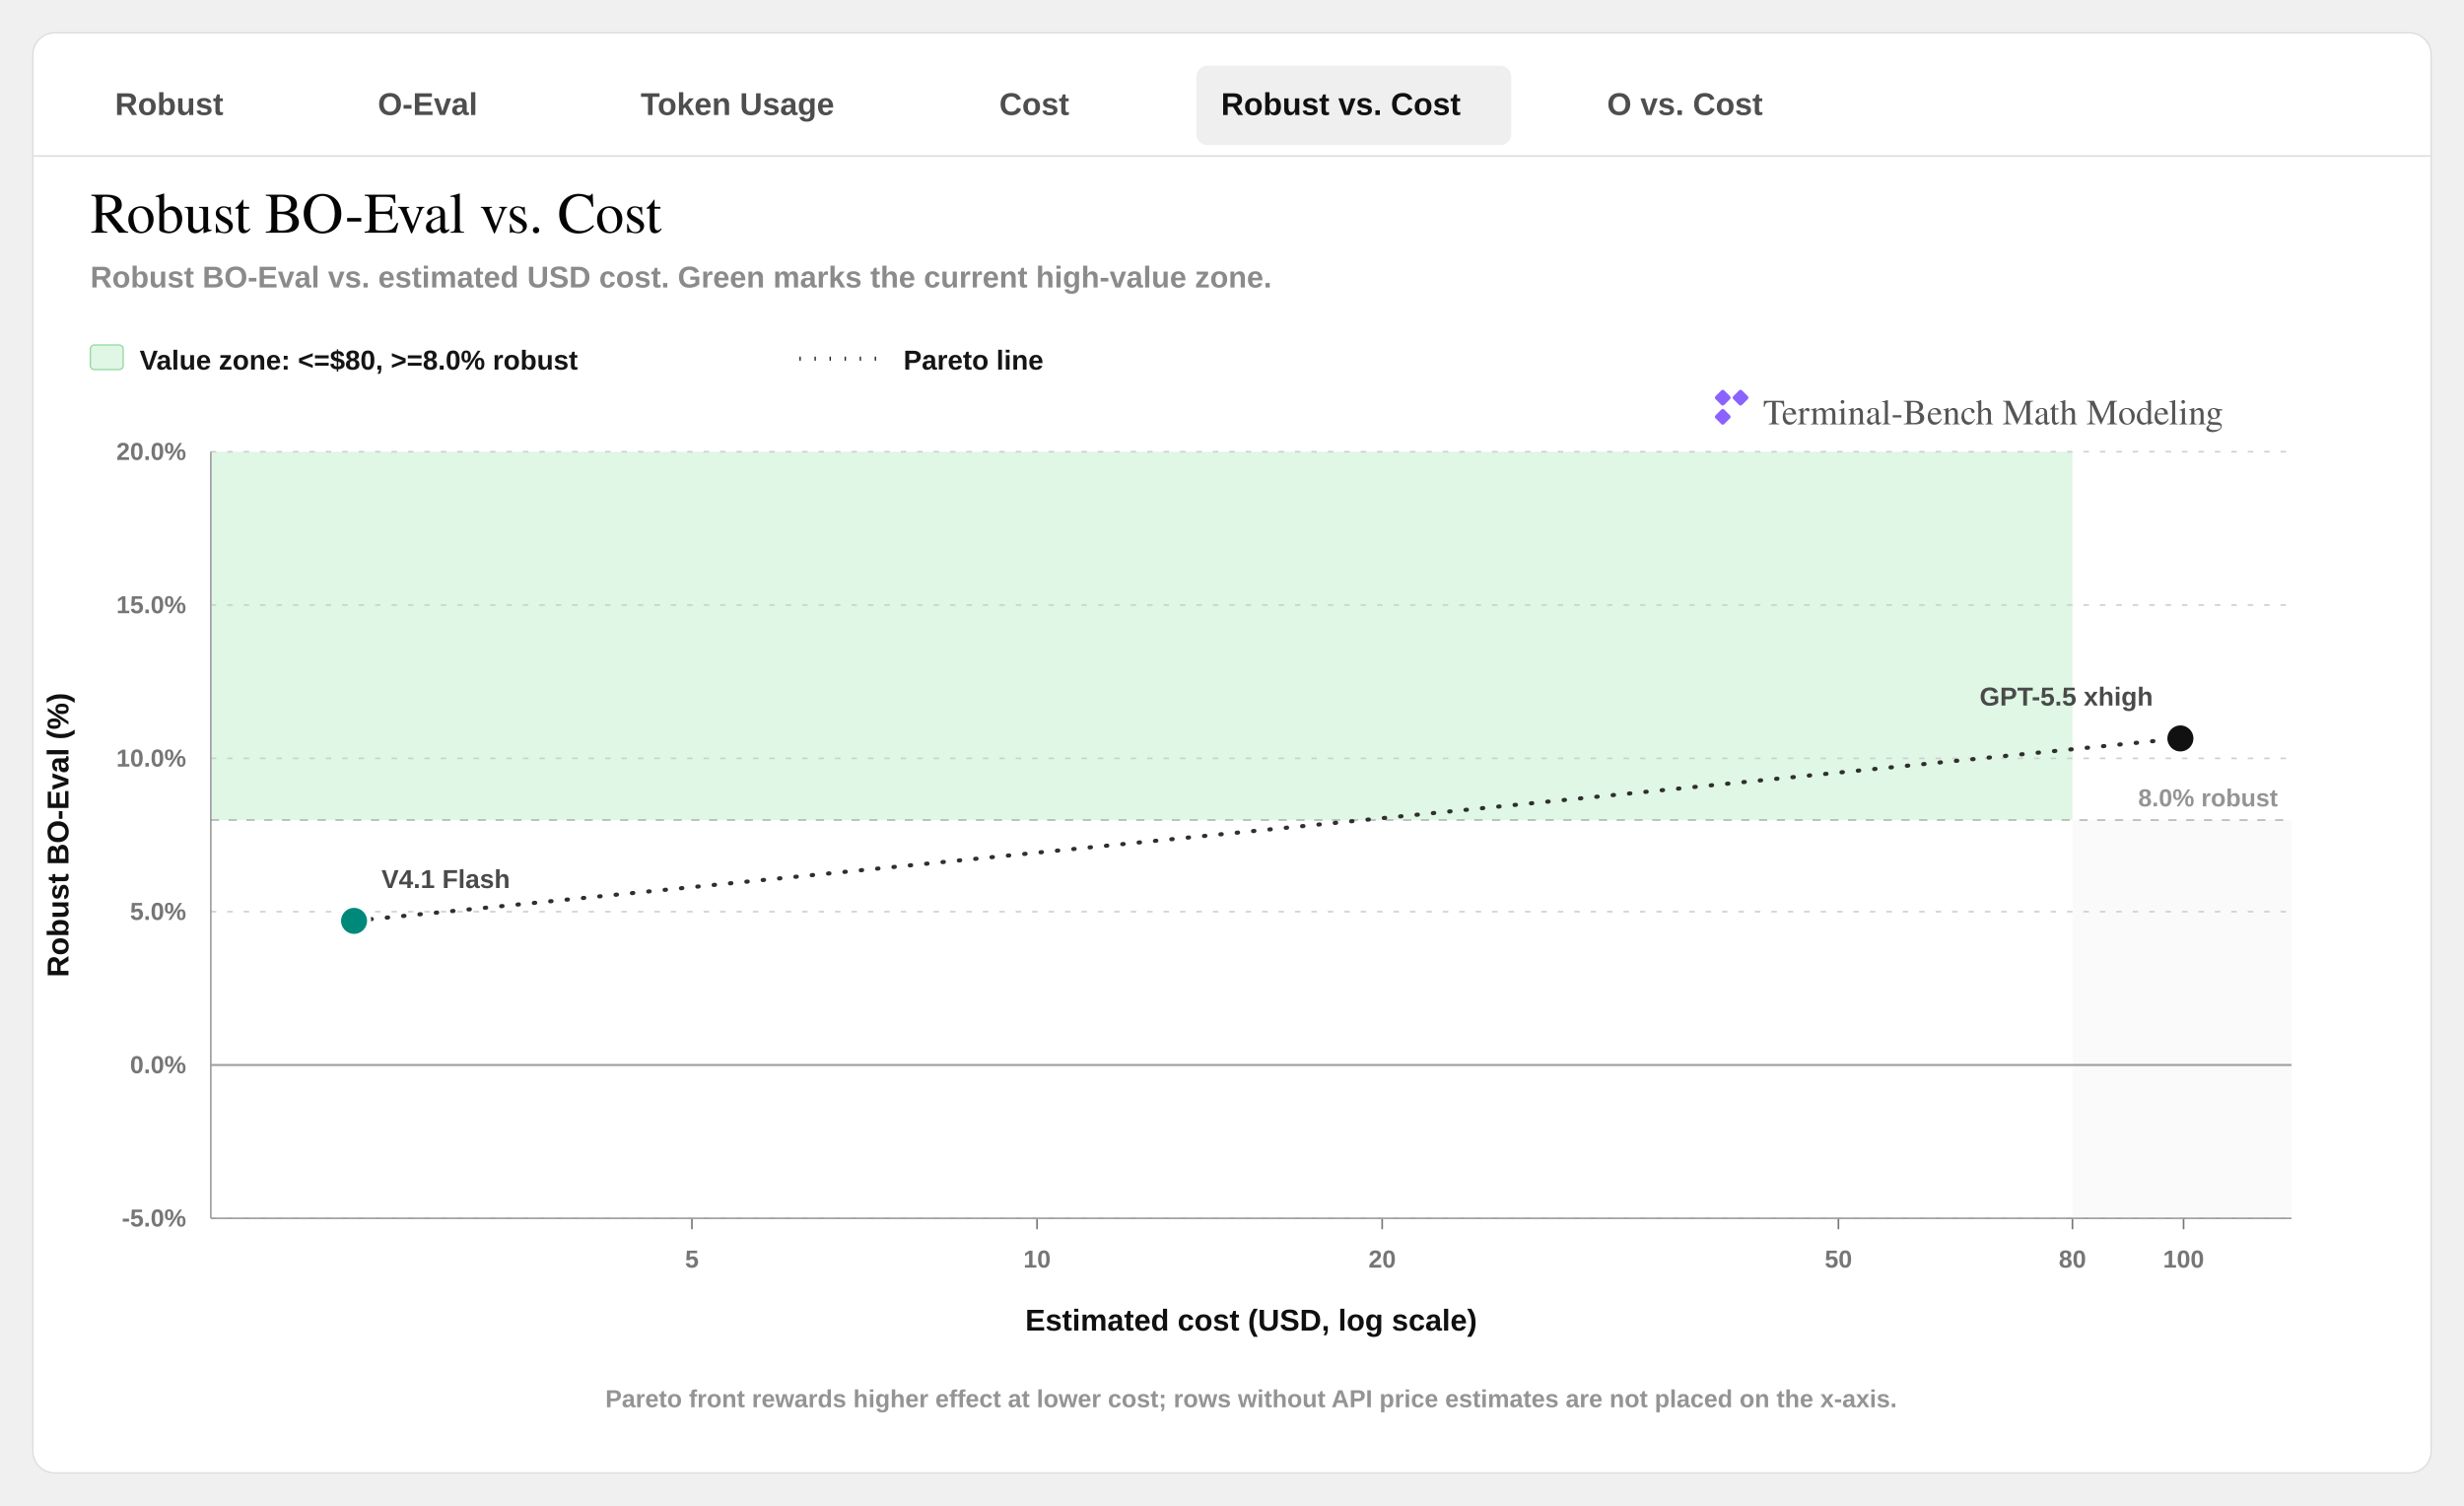
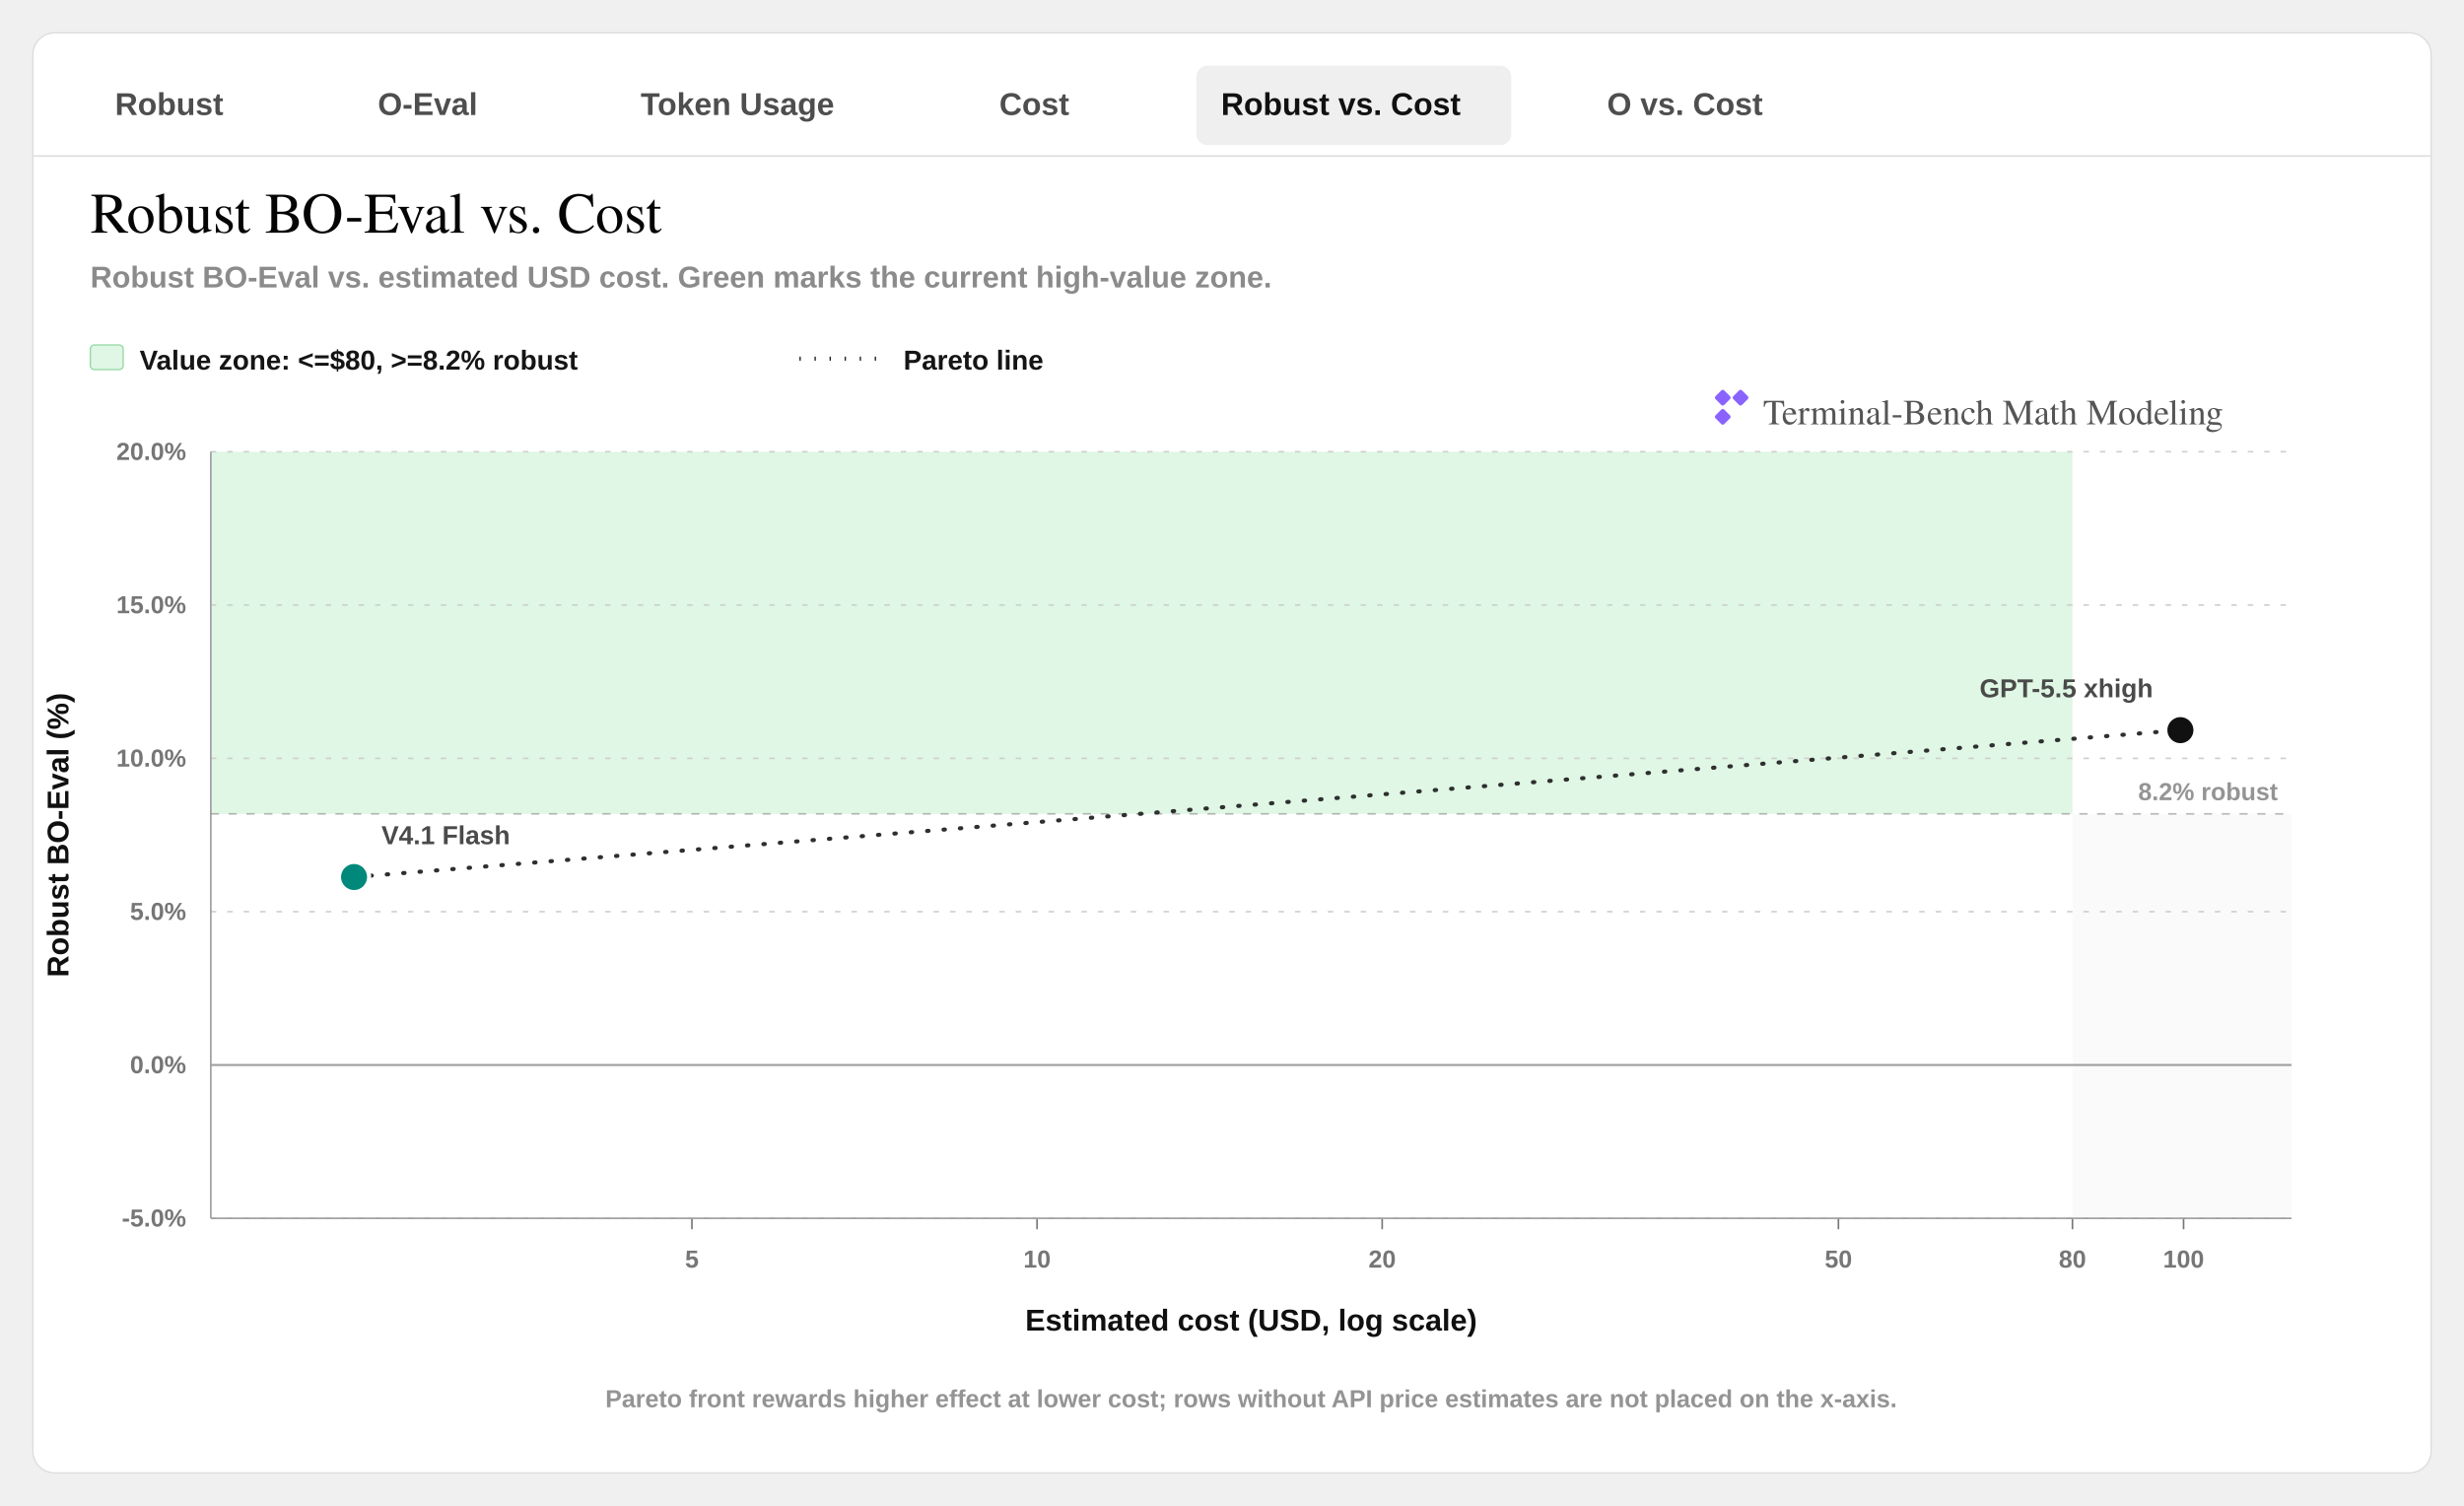
<svg xmlns="http://www.w3.org/2000/svg" width="1800" height="1100" viewBox="0 0 1800 1100" role="img">
  <style>
      .title { font-family: Georgia, Times, serif; font-size: 42px; fill: #050505; }
      .subtitle { font-family: Arial, Helvetica, sans-serif; font-size: 22px; fill: #8b8b8b; font-weight: 650; }
      .tab { font-family: Arial, Helvetica, sans-serif; font-size: 23px; fill: #4e4e4e; font-weight: 760; }
      .tab-active { fill: #111111; }
      .axis { font-family: Arial, Helvetica, sans-serif; font-size: 18px; fill: #767676; font-weight: 600; }
      .axis-title { font-family: Arial, Helvetica, sans-serif; font-size: 22px; fill: #101010; font-weight: 720; }
      .legend { font-family: Arial, Helvetica, sans-serif; font-size: 20px; fill: #151515; font-weight: 680; }
      .x-label { font-family: Arial, Helvetica, sans-serif; font-size: 18px; fill: #151515; font-weight: 650; }
      .bar-label { font-family: Arial, Helvetica, sans-serif; font-size: 22px; fill: #ffffff; font-weight: 800; }
      .top-label { font-family: Arial, Helvetica, sans-serif; font-size: 19px; fill: #939393; font-weight: 750; }
      .small-note { font-family: Arial, Helvetica, sans-serif; font-size: 18px; fill: #949494; font-weight: 650; }
      .point-label { font-family: Arial, Helvetica, sans-serif; font-size: 19px; fill: #4a4a4a; font-weight: 700; }
      .brand { font-family: Georgia, Times, serif; font-size: 26px; fill: #555555; }
    </style>
  <rect x="24.00" y="24.00" width="1752.00" height="1052.00" fill="#ffffff" stroke="#dddddd" rx="16.00" />
  <text x="84.00" y="84.00" text-anchor="start" class="tab">Robust</text>
  <text x="276.00" y="84.00" text-anchor="start" class="tab">O-Eval</text>
  <text x="468.00" y="84.00" text-anchor="start" class="tab">Token Usage</text>
  <text x="730.00" y="84.00" text-anchor="start" class="tab">Cost</text>
  <rect x="874.00" y="48.00" width="230.00" height="58.00" fill="#efefef" rx="8.00" />
  <text x="892.00" y="84.00" text-anchor="start" class="tab tab-active">Robust vs. Cost</text>
  <text x="1174.00" y="84.00" text-anchor="start" class="tab">O vs. Cost</text>
  <line x1="24.00" y1="114.00" x2="1776.00" y2="114.00" stroke="#dddddd" stroke-width="1.20" />
  <text x="66.00" y="170.00" text-anchor="start" class="title">Robust BO-Eval vs. Cost</text>
  <text x="66.00" y="210.00" text-anchor="start" class="subtitle">Robust BO-Eval vs. estimated USD cost. Green marks the current high-value zone.</text>
  <rect x="66.00" y="252.00" width="24.00" height="18.00" fill="#dff7e4" stroke="#98d9a5" rx="3.00" />
-   <text x="102.00" y="270.00" text-anchor="start" class="legend">Value zone: &lt;=$80, &gt;=8.0% robust</text>
+   <text x="102.00" y="270.00" text-anchor="start" class="legend">Value zone: &lt;=$80, &gt;=8.2% robust</text>
  <line x1="584.00" y1="262.00" x2="644.00" y2="262.00" stroke="#222222" stroke-width="3.00" stroke-dasharray="1 10" />
  <text x="660.00" y="270.00" text-anchor="start" class="legend">Pareto line</text>
  <rect x="1254.00" y="286.00" width="9" height="9" rx="1.5" fill="#8a63ff" transform="rotate(-45 1258.50 290.50)" />
  <rect x="1267.00" y="286.00" width="9" height="9" rx="1.5" fill="#8a63ff" transform="rotate(-45 1271.50 290.50)" />
  <rect x="1254.00" y="300.00" width="9" height="9" rx="1.5" fill="#8a63ff" transform="rotate(-45 1258.50 304.50)" />
  <text x="1288.00" y="310.00" text-anchor="start" class="brand">Terminal-Bench Math Modeling</text>
-   <rect x="154.00" y="330.00" width="1359.97" height="269.08" fill="#dff7e4" />
-   <rect x="1513.97" y="599.08" width="160.03" height="290.92" fill="#fafafa" />
+   <rect x="154.00" y="330.00" width="1359.97" height="264.54" fill="#dff7e4" />
+   <rect x="1513.97" y="594.54" width="160.03" height="295.46" fill="#fafafa" />
  <line x1="154.00" y1="890.00" x2="1674.00" y2="890.00" stroke="#cfcfcf" stroke-width="1.20" stroke-dasharray="4 8" />
  <text x="136.00" y="896.00" text-anchor="end" class="axis">-5.0%</text>
  <line x1="154.00" y1="778.00" x2="1674.00" y2="778.00" stroke="#9e9e9e" stroke-width="1.50" />
  <text x="136.00" y="784.00" text-anchor="end" class="axis">0.0%</text>
  <line x1="154.00" y1="666.00" x2="1674.00" y2="666.00" stroke="#cfcfcf" stroke-width="1.20" stroke-dasharray="4 8" />
  <text x="136.00" y="672.00" text-anchor="end" class="axis">5.0%</text>
  <line x1="154.00" y1="554.00" x2="1674.00" y2="554.00" stroke="#cfcfcf" stroke-width="1.20" stroke-dasharray="4 8" />
  <text x="136.00" y="560.00" text-anchor="end" class="axis">10.0%</text>
  <line x1="154.00" y1="442.00" x2="1674.00" y2="442.00" stroke="#cfcfcf" stroke-width="1.20" stroke-dasharray="4 8" />
  <text x="136.00" y="448.00" text-anchor="end" class="axis">15.0%</text>
  <line x1="154.00" y1="330.00" x2="1674.00" y2="330.00" stroke="#cfcfcf" stroke-width="1.20" stroke-dasharray="4 8" />
  <text x="136.00" y="336.00" text-anchor="end" class="axis">20.0%</text>
  <line x1="505.46" y1="890.00" x2="505.46" y2="898.00" stroke="#777777" stroke-width="1.20" />
  <text x="505.46" y="926.00" text-anchor="middle" class="axis">5</text>
  <line x1="757.59" y1="890.00" x2="757.59" y2="898.00" stroke="#777777" stroke-width="1.20" />
  <text x="757.59" y="926.00" text-anchor="middle" class="axis">10</text>
  <line x1="1009.72" y1="890.00" x2="1009.72" y2="898.00" stroke="#777777" stroke-width="1.20" />
  <text x="1009.72" y="926.00" text-anchor="middle" class="axis">20</text>
  <line x1="1343.01" y1="890.00" x2="1343.01" y2="898.00" stroke="#777777" stroke-width="1.20" />
  <text x="1343.01" y="926.00" text-anchor="middle" class="axis">50</text>
  <line x1="1513.97" y1="890.00" x2="1513.97" y2="898.00" stroke="#777777" stroke-width="1.20" />
  <text x="1513.97" y="926.00" text-anchor="middle" class="axis">80</text>
  <line x1="1595.14" y1="890.00" x2="1595.14" y2="898.00" stroke="#777777" stroke-width="1.20" />
  <text x="1595.14" y="926.00" text-anchor="middle" class="axis">100</text>
  <line x1="154.00" y1="890.00" x2="1674.00" y2="890.00" stroke="#9e9e9e" stroke-width="1.20" />
  <line x1="154.00" y1="330.00" x2="154.00" y2="890.00" stroke="#9e9e9e" stroke-width="1.20" />
  <text x="914.00" y="972.00" text-anchor="middle" class="axis-title">Estimated cost (USD, log scale)</text>
  <text x="50.00" y="610.00" text-anchor="middle" class="axis-title" transform="rotate(-90 50.00 610.00)">Robust BO-Eval (%)</text>
-   <line x1="154.00" y1="599.08" x2="1674.00" y2="599.08" stroke="#808080" stroke-width="1.20" stroke-dasharray="6 7" opacity="0.550" />
-   <text x="1664.00" y="589.08" text-anchor="end" class="small-note">8.0% robust</text>
-   <path d="M 258.64 672.72 L 1592.83 539.44" fill="none" stroke="#2f2f2f" stroke-width="3.00" stroke-dasharray="1 11" stroke-linecap="round" />
-   <circle cx="258.64" cy="672.72" r="11.00" fill="#00897b" stroke="#ffffff" stroke-width="3.00" />
-   <text x="278.64" y="648.72" text-anchor="start" class="point-label">V4.1 Flash</text>
-   <circle cx="1592.83" cy="539.44" r="11.00" fill="#111111" stroke="#ffffff" stroke-width="3.00" />
-   <text x="1572.83" y="515.44" text-anchor="end" class="point-label">GPT-5.5 xhigh</text>
+   <line x1="154.00" y1="594.54" x2="1674.00" y2="594.54" stroke="#808080" stroke-width="1.20" stroke-dasharray="6 7" opacity="0.550" />
+   <text x="1664.00" y="584.54" text-anchor="end" class="small-note">8.2% robust</text>
+   <path d="M 258.64 640.69 L 1592.83 533.39" fill="none" stroke="#2f2f2f" stroke-width="3.00" stroke-dasharray="1 11" stroke-linecap="round" />
+   <circle cx="258.64" cy="640.69" r="11.00" fill="#00897b" stroke="#ffffff" stroke-width="3.00" />
+   <text x="278.64" y="616.69" text-anchor="start" class="point-label">V4.1 Flash</text>
+   <circle cx="1592.83" cy="533.39" r="11.00" fill="#111111" stroke="#ffffff" stroke-width="3.00" />
+   <text x="1572.83" y="509.39" text-anchor="end" class="point-label">GPT-5.5 xhigh</text>
  <text x="914.00" y="1028.00" text-anchor="middle" class="small-note">Pareto front rewards higher effect at lower cost; rows without API price estimates are not placed on the x-axis.</text>
</svg>
